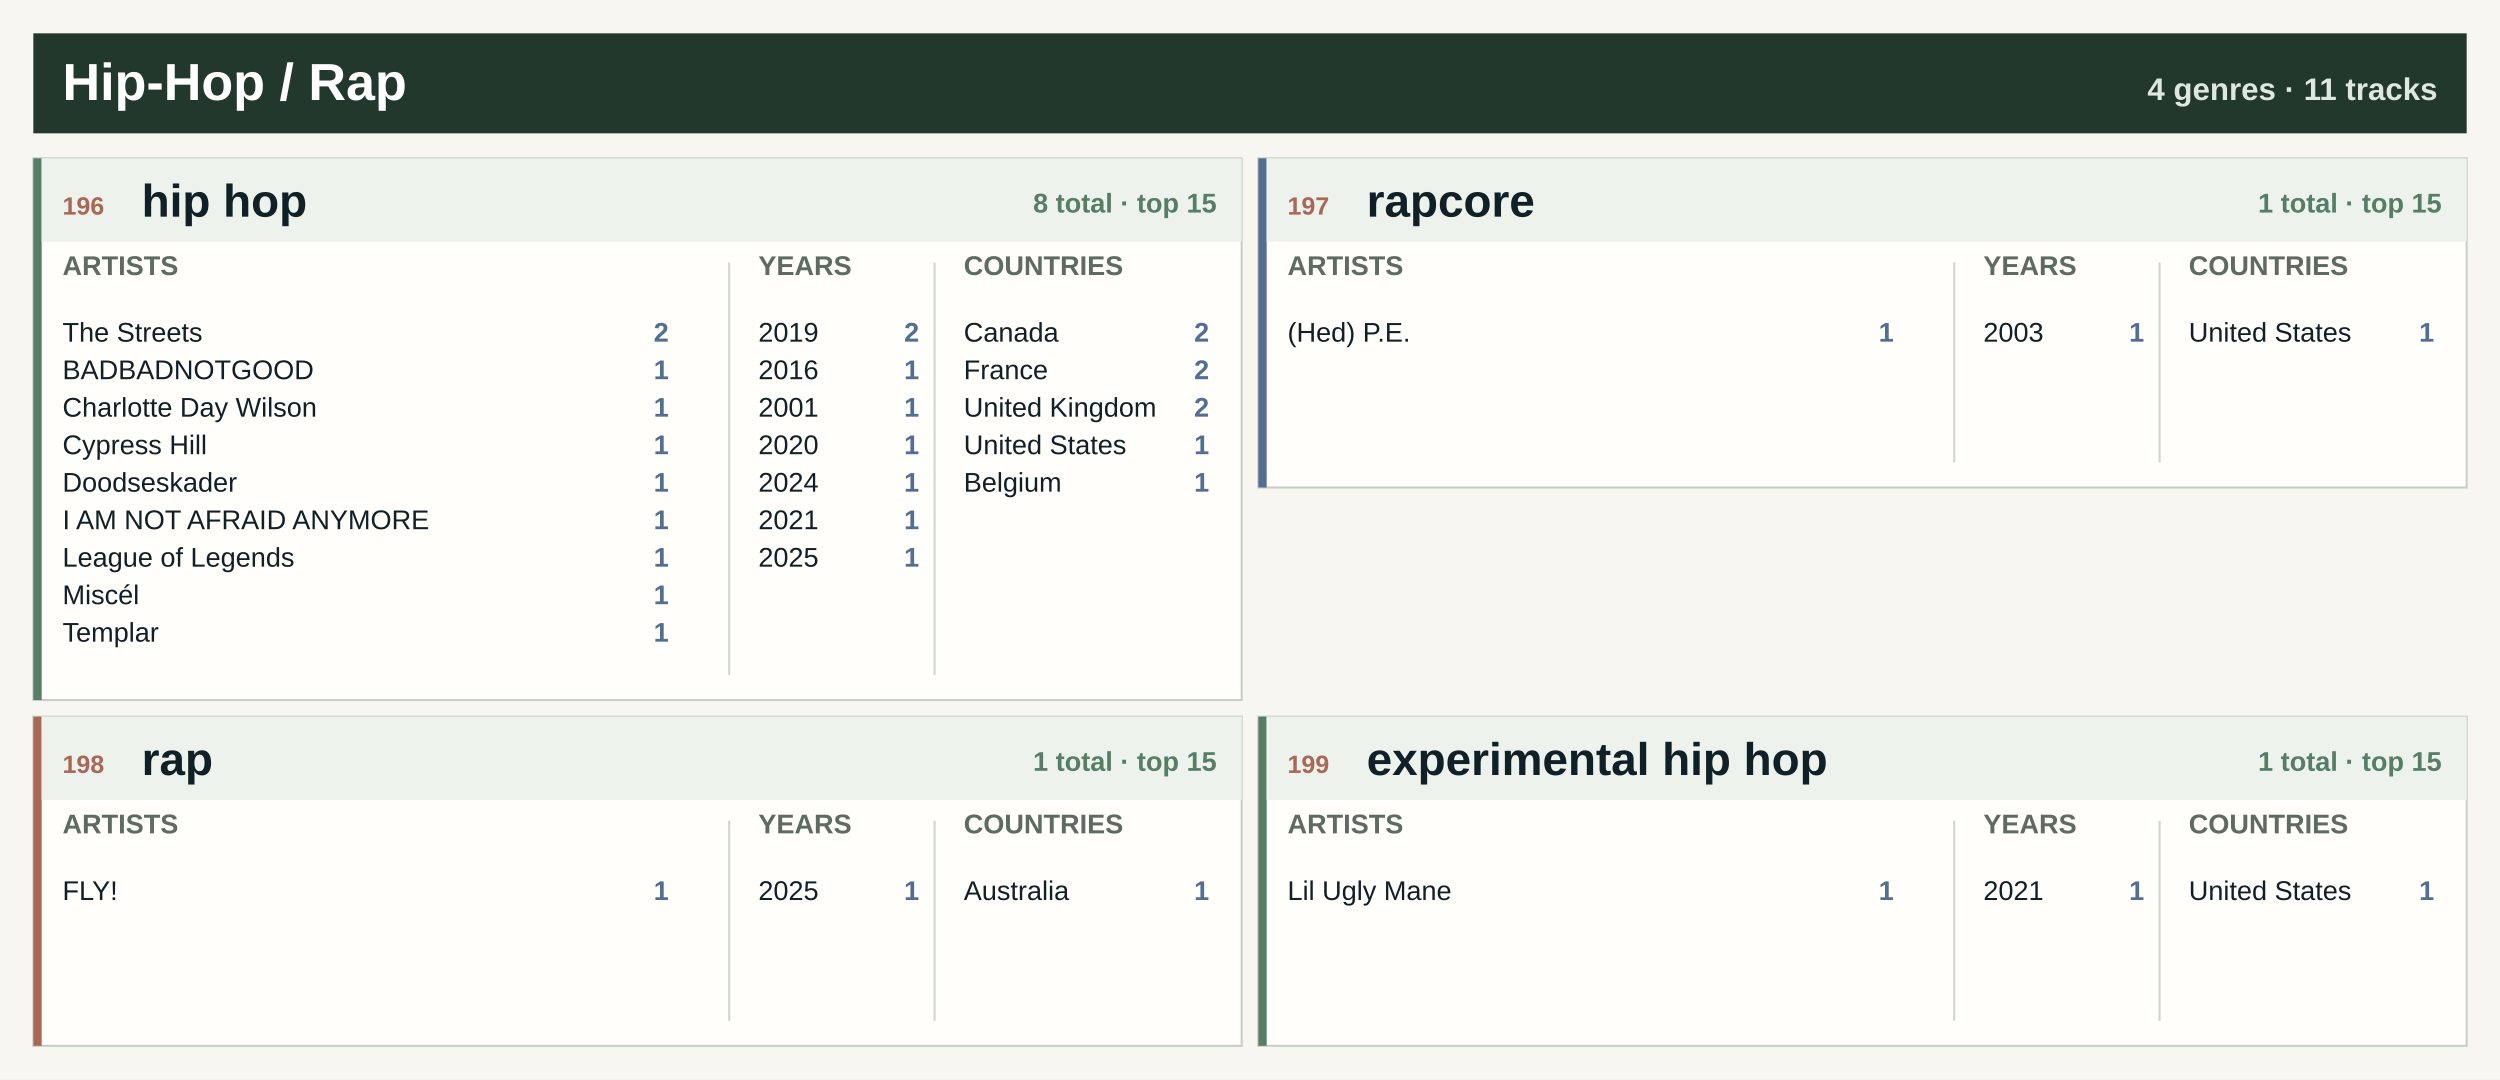
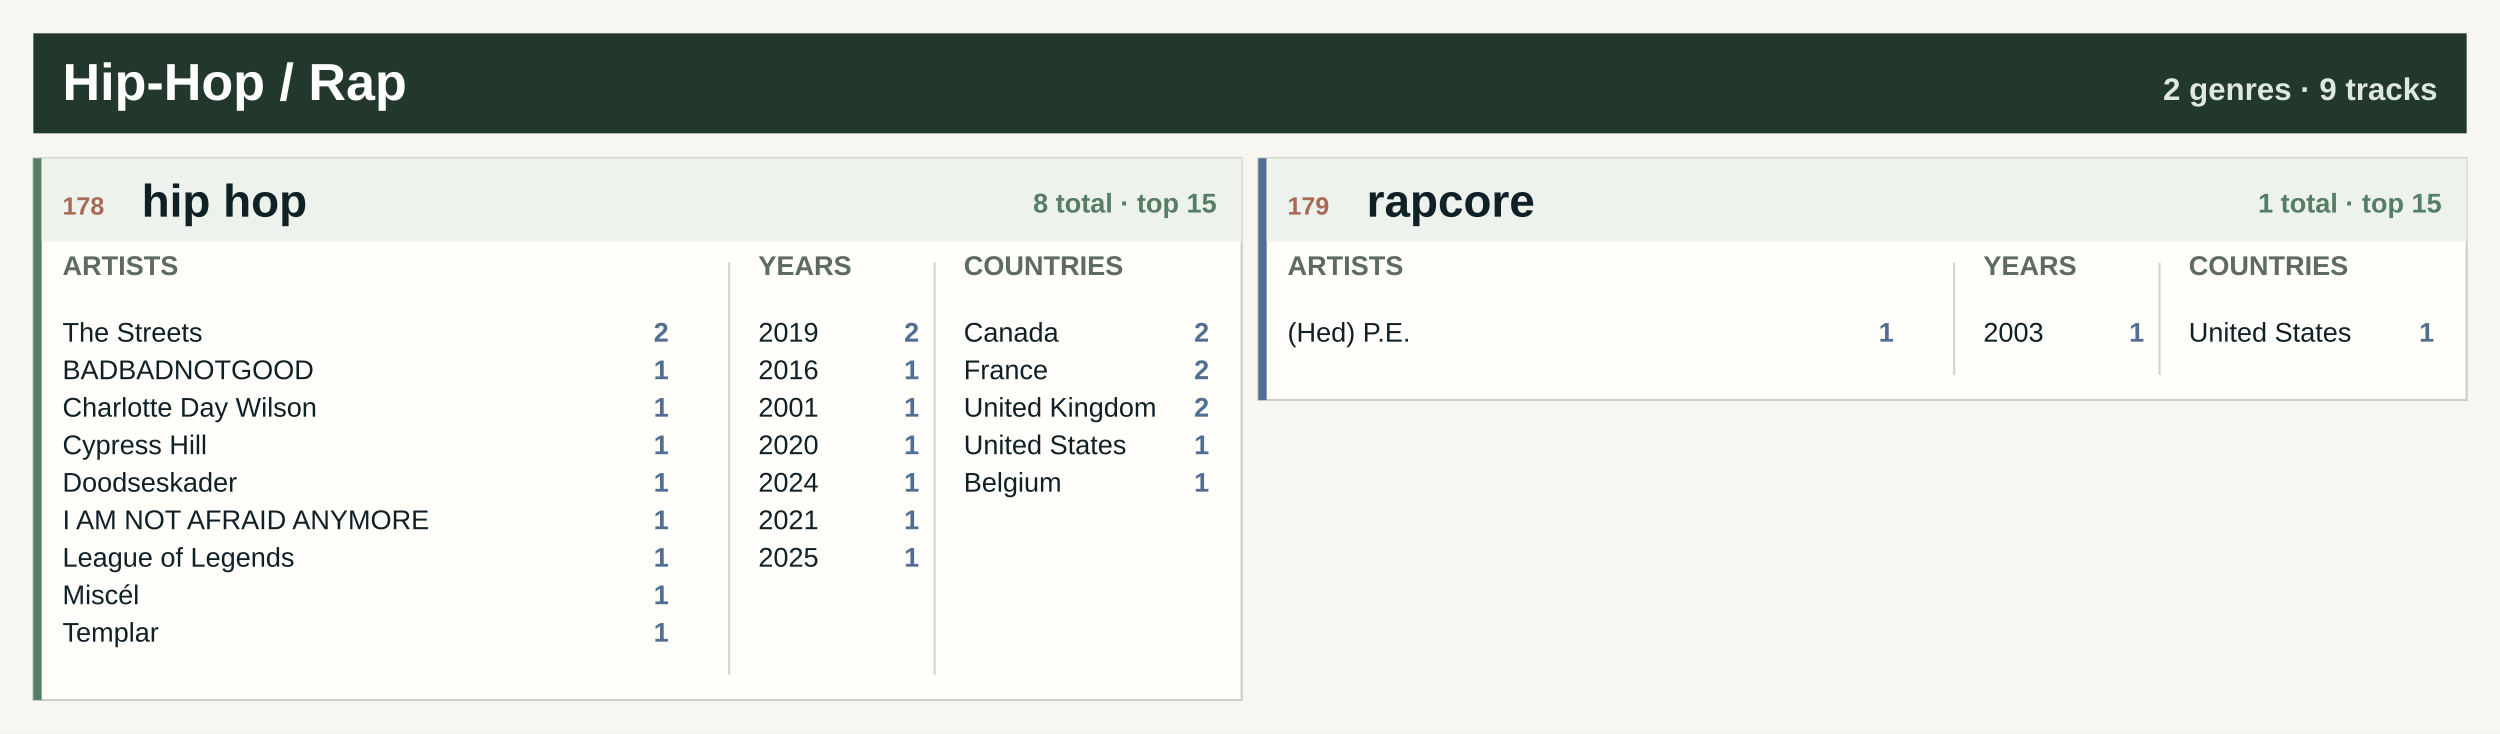
- <svg xmlns="http://www.w3.org/2000/svg" width="1200" height="518" viewBox="0 0 1200 518" role="img" aria-label="Hip-Hop / Rap genre atlas">
-   <rect width="1200" height="518" fill="#f7f6f0" />
+ <svg xmlns="http://www.w3.org/2000/svg" width="1200" height="352.0" viewBox="0 0 1200 352.0" role="img" aria-label="Hip-Hop / Rap genre atlas">
+   <rect width="1200" height="352.0" fill="#f7f6f0" />
  <rect x="16" y="16" width="1168" height="48" fill="#22382d" />
  <text x="30.0" y="48.0" font-family="Segoe UI, Arial, sans-serif" font-size="25" font-weight="800" fill="#ffffff" text-anchor="start">Hip-Hop / Rap</text>
-   <text x="1170.0" y="48.0" font-family="Segoe UI, Arial, sans-serif" font-size="15" font-weight="800" fill="#dfe8df" text-anchor="end">4 genres · 11 tracks</text>
+   <text x="1170.0" y="48.0" font-family="Segoe UI, Arial, sans-serif" font-size="15" font-weight="800" fill="#dfe8df" text-anchor="end">2 genres · 9 tracks</text>
  <rect x="16.0" y="76.0" width="580.0" height="260" fill="#fffefa" stroke="#c7d0c7" />
  <rect x="16.0" y="76.0" width="4" height="260" fill="#557e64" />
  <rect x="20.0" y="76.0" width="576.0" height="40" fill="#edf2ed" />
-   <text x="30.0" y="103.0" font-family="Segoe UI, Arial, sans-serif" font-size="12" font-weight="800" fill="#a96855" text-anchor="start">196</text>
+   <text x="30.0" y="103.0" font-family="Segoe UI, Arial, sans-serif" font-size="12" font-weight="800" fill="#a96855" text-anchor="start">178</text>
  <text x="68.0" y="104.0" font-family="Segoe UI, Arial, sans-serif" font-size="22" font-weight="800" fill="#102027" text-anchor="start">hip hop</text>
  <text x="584.0" y="102.0" font-family="Segoe UI, Arial, sans-serif" font-size="13" font-weight="800" fill="#557e64" text-anchor="end">8 total · top 15</text>
  <text x="30.0" y="132.0" font-family="Segoe UI, Arial, sans-serif" font-size="13" font-weight="800" fill="#5d6b62" text-anchor="start">ARTISTS</text>
  <text x="364.0" y="132.0" font-family="Segoe UI, Arial, sans-serif" font-size="13" font-weight="800" fill="#5d6b62" text-anchor="start">YEARS</text>
  <text x="462.6" y="132.0" font-family="Segoe UI, Arial, sans-serif" font-size="13" font-weight="800" fill="#5d6b62" text-anchor="start">COUNTRIES</text>
-   <line x1="350.0" y1="126" x2="350.0" y2="324" stroke="#cfd6ce" />
-   <line x1="448.6" y1="126" x2="448.6" y2="324" stroke="#cfd6ce" />
+   <line x1="350.0" y1="126.0" x2="350.0" y2="324.0" stroke="#cfd6ce" />
+   <line x1="448.6" y1="126.0" x2="448.6" y2="324.0" stroke="#cfd6ce" />
  <text x="30.0" y="164.0" font-family="Segoe UI, Arial, sans-serif" font-size="13" font-weight="400" fill="#102027" text-anchor="start">The Streets</text>
  <text x="321.0" y="164.0" font-family="Segoe UI, Arial, sans-serif" font-size="13" font-weight="800" fill="#526f92" text-anchor="end">2</text>
  <text x="30.0" y="182.0" font-family="Segoe UI, Arial, sans-serif" font-size="13" font-weight="400" fill="#102027" text-anchor="start">BADBADNOTGOOD</text>
  <text x="321.0" y="182.0" font-family="Segoe UI, Arial, sans-serif" font-size="13" font-weight="800" fill="#526f92" text-anchor="end">1</text>
  <text x="30.0" y="200.0" font-family="Segoe UI, Arial, sans-serif" font-size="13" font-weight="400" fill="#102027" text-anchor="start">Charlotte Day Wilson</text>
  <text x="321.0" y="200.0" font-family="Segoe UI, Arial, sans-serif" font-size="13" font-weight="800" fill="#526f92" text-anchor="end">1</text>
  <text x="30.0" y="218.0" font-family="Segoe UI, Arial, sans-serif" font-size="13" font-weight="400" fill="#102027" text-anchor="start">Cypress Hill</text>
  <text x="321.0" y="218.0" font-family="Segoe UI, Arial, sans-serif" font-size="13" font-weight="800" fill="#526f92" text-anchor="end">1</text>
  <text x="30.0" y="236.0" font-family="Segoe UI, Arial, sans-serif" font-size="13" font-weight="400" fill="#102027" text-anchor="start">Doodseskader</text>
  <text x="321.0" y="236.0" font-family="Segoe UI, Arial, sans-serif" font-size="13" font-weight="800" fill="#526f92" text-anchor="end">1</text>
  <text x="30.0" y="254.0" font-family="Segoe UI, Arial, sans-serif" font-size="13" font-weight="400" fill="#102027" text-anchor="start">I AM NOT AFRAID ANYMORE</text>
  <text x="321.0" y="254.0" font-family="Segoe UI, Arial, sans-serif" font-size="13" font-weight="800" fill="#526f92" text-anchor="end">1</text>
  <text x="30.0" y="272.0" font-family="Segoe UI, Arial, sans-serif" font-size="13" font-weight="400" fill="#102027" text-anchor="start">League of Legends</text>
  <text x="321.0" y="272.0" font-family="Segoe UI, Arial, sans-serif" font-size="13" font-weight="800" fill="#526f92" text-anchor="end">1</text>
  <text x="30.0" y="290.0" font-family="Segoe UI, Arial, sans-serif" font-size="13" font-weight="400" fill="#102027" text-anchor="start">Miscél</text>
  <text x="321.0" y="290.0" font-family="Segoe UI, Arial, sans-serif" font-size="13" font-weight="800" fill="#526f92" text-anchor="end">1</text>
  <text x="30.0" y="308.0" font-family="Segoe UI, Arial, sans-serif" font-size="13" font-weight="400" fill="#102027" text-anchor="start">Templar</text>
  <text x="321.0" y="308.0" font-family="Segoe UI, Arial, sans-serif" font-size="13" font-weight="800" fill="#526f92" text-anchor="end">1</text>
  <text x="364.0" y="164.0" font-family="Segoe UI, Arial, sans-serif" font-size="13" font-weight="400" fill="#102027" text-anchor="start">2019</text>
  <text x="441.2" y="164.0" font-family="Segoe UI, Arial, sans-serif" font-size="13" font-weight="800" fill="#526f92" text-anchor="end">2</text>
  <text x="364.0" y="182.0" font-family="Segoe UI, Arial, sans-serif" font-size="13" font-weight="400" fill="#102027" text-anchor="start">2016</text>
  <text x="441.2" y="182.0" font-family="Segoe UI, Arial, sans-serif" font-size="13" font-weight="800" fill="#526f92" text-anchor="end">1</text>
  <text x="364.0" y="200.0" font-family="Segoe UI, Arial, sans-serif" font-size="13" font-weight="400" fill="#102027" text-anchor="start">2001</text>
  <text x="441.2" y="200.0" font-family="Segoe UI, Arial, sans-serif" font-size="13" font-weight="800" fill="#526f92" text-anchor="end">1</text>
  <text x="364.0" y="218.0" font-family="Segoe UI, Arial, sans-serif" font-size="13" font-weight="400" fill="#102027" text-anchor="start">2020</text>
  <text x="441.2" y="218.0" font-family="Segoe UI, Arial, sans-serif" font-size="13" font-weight="800" fill="#526f92" text-anchor="end">1</text>
  <text x="364.0" y="236.0" font-family="Segoe UI, Arial, sans-serif" font-size="13" font-weight="400" fill="#102027" text-anchor="start">2024</text>
  <text x="441.2" y="236.0" font-family="Segoe UI, Arial, sans-serif" font-size="13" font-weight="800" fill="#526f92" text-anchor="end">1</text>
  <text x="364.0" y="254.0" font-family="Segoe UI, Arial, sans-serif" font-size="13" font-weight="400" fill="#102027" text-anchor="start">2021</text>
  <text x="441.2" y="254.0" font-family="Segoe UI, Arial, sans-serif" font-size="13" font-weight="800" fill="#526f92" text-anchor="end">1</text>
  <text x="364.0" y="272.0" font-family="Segoe UI, Arial, sans-serif" font-size="13" font-weight="400" fill="#102027" text-anchor="start">2025</text>
  <text x="441.2" y="272.0" font-family="Segoe UI, Arial, sans-serif" font-size="13" font-weight="800" fill="#526f92" text-anchor="end">1</text>
  <text x="462.6" y="164.0" font-family="Segoe UI, Arial, sans-serif" font-size="13" font-weight="400" fill="#102027" text-anchor="start">Canada</text>
  <text x="580.4" y="164.0" font-family="Segoe UI, Arial, sans-serif" font-size="13" font-weight="800" fill="#526f92" text-anchor="end">2</text>
  <text x="462.6" y="182.0" font-family="Segoe UI, Arial, sans-serif" font-size="13" font-weight="400" fill="#102027" text-anchor="start">France</text>
  <text x="580.4" y="182.0" font-family="Segoe UI, Arial, sans-serif" font-size="13" font-weight="800" fill="#526f92" text-anchor="end">2</text>
  <text x="462.6" y="200.0" font-family="Segoe UI, Arial, sans-serif" font-size="13" font-weight="400" fill="#102027" text-anchor="start">United Kingdom</text>
  <text x="580.4" y="200.0" font-family="Segoe UI, Arial, sans-serif" font-size="13" font-weight="800" fill="#526f92" text-anchor="end">2</text>
  <text x="462.6" y="218.0" font-family="Segoe UI, Arial, sans-serif" font-size="13" font-weight="400" fill="#102027" text-anchor="start">United States</text>
  <text x="580.4" y="218.0" font-family="Segoe UI, Arial, sans-serif" font-size="13" font-weight="800" fill="#526f92" text-anchor="end">1</text>
  <text x="462.6" y="236.0" font-family="Segoe UI, Arial, sans-serif" font-size="13" font-weight="400" fill="#102027" text-anchor="start">Belgium</text>
  <text x="580.4" y="236.0" font-family="Segoe UI, Arial, sans-serif" font-size="13" font-weight="800" fill="#526f92" text-anchor="end">1</text>
-   <rect x="604.0" y="76.0" width="580.0" height="158" fill="#fffefa" stroke="#c7d0c7" />
-   <rect x="604.0" y="76.0" width="4" height="158" fill="#526f92" />
+   <rect x="604.0" y="76.0" width="580.0" height="116" fill="#fffefa" stroke="#c7d0c7" />
+   <rect x="604.0" y="76.0" width="4" height="116" fill="#526f92" />
  <rect x="608.0" y="76.0" width="576.0" height="40" fill="#edf2ed" />
-   <text x="618.0" y="103.0" font-family="Segoe UI, Arial, sans-serif" font-size="12" font-weight="800" fill="#a96855" text-anchor="start">197</text>
+   <text x="618.0" y="103.0" font-family="Segoe UI, Arial, sans-serif" font-size="12" font-weight="800" fill="#a96855" text-anchor="start">179</text>
  <text x="656.0" y="104.0" font-family="Segoe UI, Arial, sans-serif" font-size="22" font-weight="800" fill="#102027" text-anchor="start">rapcore</text>
  <text x="1172.0" y="102.0" font-family="Segoe UI, Arial, sans-serif" font-size="13" font-weight="800" fill="#557e64" text-anchor="end">1 total · top 15</text>
  <text x="618.0" y="132.0" font-family="Segoe UI, Arial, sans-serif" font-size="13" font-weight="800" fill="#5d6b62" text-anchor="start">ARTISTS</text>
  <text x="952.0" y="132.0" font-family="Segoe UI, Arial, sans-serif" font-size="13" font-weight="800" fill="#5d6b62" text-anchor="start">YEARS</text>
  <text x="1050.6" y="132.0" font-family="Segoe UI, Arial, sans-serif" font-size="13" font-weight="800" fill="#5d6b62" text-anchor="start">COUNTRIES</text>
-   <line x1="938.0" y1="126" x2="938.0" y2="222" stroke="#cfd6ce" />
-   <line x1="1036.6" y1="126" x2="1036.6" y2="222" stroke="#cfd6ce" />
+   <line x1="938.0" y1="126.0" x2="938.0" y2="180.0" stroke="#cfd6ce" />
+   <line x1="1036.6" y1="126.0" x2="1036.6" y2="180.0" stroke="#cfd6ce" />
  <text x="618.0" y="164.0" font-family="Segoe UI, Arial, sans-serif" font-size="13" font-weight="400" fill="#102027" text-anchor="start">(Hed) P.E.</text>
  <text x="909.0" y="164.0" font-family="Segoe UI, Arial, sans-serif" font-size="13" font-weight="800" fill="#526f92" text-anchor="end">1</text>
  <text x="952.0" y="164.0" font-family="Segoe UI, Arial, sans-serif" font-size="13" font-weight="400" fill="#102027" text-anchor="start">2003</text>
  <text x="1029.2" y="164.0" font-family="Segoe UI, Arial, sans-serif" font-size="13" font-weight="800" fill="#526f92" text-anchor="end">1</text>
  <text x="1050.6" y="164.0" font-family="Segoe UI, Arial, sans-serif" font-size="13" font-weight="400" fill="#102027" text-anchor="start">United States</text>
  <text x="1168.4" y="164.0" font-family="Segoe UI, Arial, sans-serif" font-size="13" font-weight="800" fill="#526f92" text-anchor="end">1</text>
-   <rect x="16.0" y="344.0" width="580.0" height="158" fill="#fffefa" stroke="#c7d0c7" />
-   <rect x="16.0" y="344.0" width="4" height="158" fill="#a96855" />
-   <rect x="20.0" y="344.0" width="576.0" height="40" fill="#edf2ed" />
-   <text x="30.0" y="371.0" font-family="Segoe UI, Arial, sans-serif" font-size="12" font-weight="800" fill="#a96855" text-anchor="start">198</text>
-   <text x="68.0" y="372.0" font-family="Segoe UI, Arial, sans-serif" font-size="22" font-weight="800" fill="#102027" text-anchor="start">rap</text>
-   <text x="584.0" y="370.0" font-family="Segoe UI, Arial, sans-serif" font-size="13" font-weight="800" fill="#557e64" text-anchor="end">1 total · top 15</text>
-   <text x="30.0" y="400.0" font-family="Segoe UI, Arial, sans-serif" font-size="13" font-weight="800" fill="#5d6b62" text-anchor="start">ARTISTS</text>
-   <text x="364.0" y="400.0" font-family="Segoe UI, Arial, sans-serif" font-size="13" font-weight="800" fill="#5d6b62" text-anchor="start">YEARS</text>
-   <text x="462.6" y="400.0" font-family="Segoe UI, Arial, sans-serif" font-size="13" font-weight="800" fill="#5d6b62" text-anchor="start">COUNTRIES</text>
-   <line x1="350.0" y1="394" x2="350.0" y2="490" stroke="#cfd6ce" />
-   <line x1="448.6" y1="394" x2="448.6" y2="490" stroke="#cfd6ce" />
-   <text x="30.0" y="432.0" font-family="Segoe UI, Arial, sans-serif" font-size="13" font-weight="400" fill="#102027" text-anchor="start">FLY!</text>
-   <text x="321.0" y="432.0" font-family="Segoe UI, Arial, sans-serif" font-size="13" font-weight="800" fill="#526f92" text-anchor="end">1</text>
-   <text x="364.0" y="432.0" font-family="Segoe UI, Arial, sans-serif" font-size="13" font-weight="400" fill="#102027" text-anchor="start">2025</text>
-   <text x="441.2" y="432.0" font-family="Segoe UI, Arial, sans-serif" font-size="13" font-weight="800" fill="#526f92" text-anchor="end">1</text>
-   <text x="462.6" y="432.0" font-family="Segoe UI, Arial, sans-serif" font-size="13" font-weight="400" fill="#102027" text-anchor="start">Australia</text>
-   <text x="580.4" y="432.0" font-family="Segoe UI, Arial, sans-serif" font-size="13" font-weight="800" fill="#526f92" text-anchor="end">1</text>
-   <rect x="604.0" y="344.0" width="580.0" height="158" fill="#fffefa" stroke="#c7d0c7" />
-   <rect x="604.0" y="344.0" width="4" height="158" fill="#557e64" />
-   <rect x="608.0" y="344.0" width="576.0" height="40" fill="#edf2ed" />
-   <text x="618.0" y="371.0" font-family="Segoe UI, Arial, sans-serif" font-size="12" font-weight="800" fill="#a96855" text-anchor="start">199</text>
-   <text x="656.0" y="372.0" font-family="Segoe UI, Arial, sans-serif" font-size="22" font-weight="800" fill="#102027" text-anchor="start">experimental hip hop</text>
-   <text x="1172.0" y="370.0" font-family="Segoe UI, Arial, sans-serif" font-size="13" font-weight="800" fill="#557e64" text-anchor="end">1 total · top 15</text>
-   <text x="618.0" y="400.0" font-family="Segoe UI, Arial, sans-serif" font-size="13" font-weight="800" fill="#5d6b62" text-anchor="start">ARTISTS</text>
-   <text x="952.0" y="400.0" font-family="Segoe UI, Arial, sans-serif" font-size="13" font-weight="800" fill="#5d6b62" text-anchor="start">YEARS</text>
-   <text x="1050.6" y="400.0" font-family="Segoe UI, Arial, sans-serif" font-size="13" font-weight="800" fill="#5d6b62" text-anchor="start">COUNTRIES</text>
-   <line x1="938.0" y1="394" x2="938.0" y2="490" stroke="#cfd6ce" />
-   <line x1="1036.6" y1="394" x2="1036.6" y2="490" stroke="#cfd6ce" />
-   <text x="618.0" y="432.0" font-family="Segoe UI, Arial, sans-serif" font-size="13" font-weight="400" fill="#102027" text-anchor="start">Lil Ugly Mane</text>
-   <text x="909.0" y="432.0" font-family="Segoe UI, Arial, sans-serif" font-size="13" font-weight="800" fill="#526f92" text-anchor="end">1</text>
-   <text x="952.0" y="432.0" font-family="Segoe UI, Arial, sans-serif" font-size="13" font-weight="400" fill="#102027" text-anchor="start">2021</text>
-   <text x="1029.2" y="432.0" font-family="Segoe UI, Arial, sans-serif" font-size="13" font-weight="800" fill="#526f92" text-anchor="end">1</text>
-   <text x="1050.6" y="432.0" font-family="Segoe UI, Arial, sans-serif" font-size="13" font-weight="400" fill="#102027" text-anchor="start">United States</text>
-   <text x="1168.4" y="432.0" font-family="Segoe UI, Arial, sans-serif" font-size="13" font-weight="800" fill="#526f92" text-anchor="end">1</text>
</svg>
